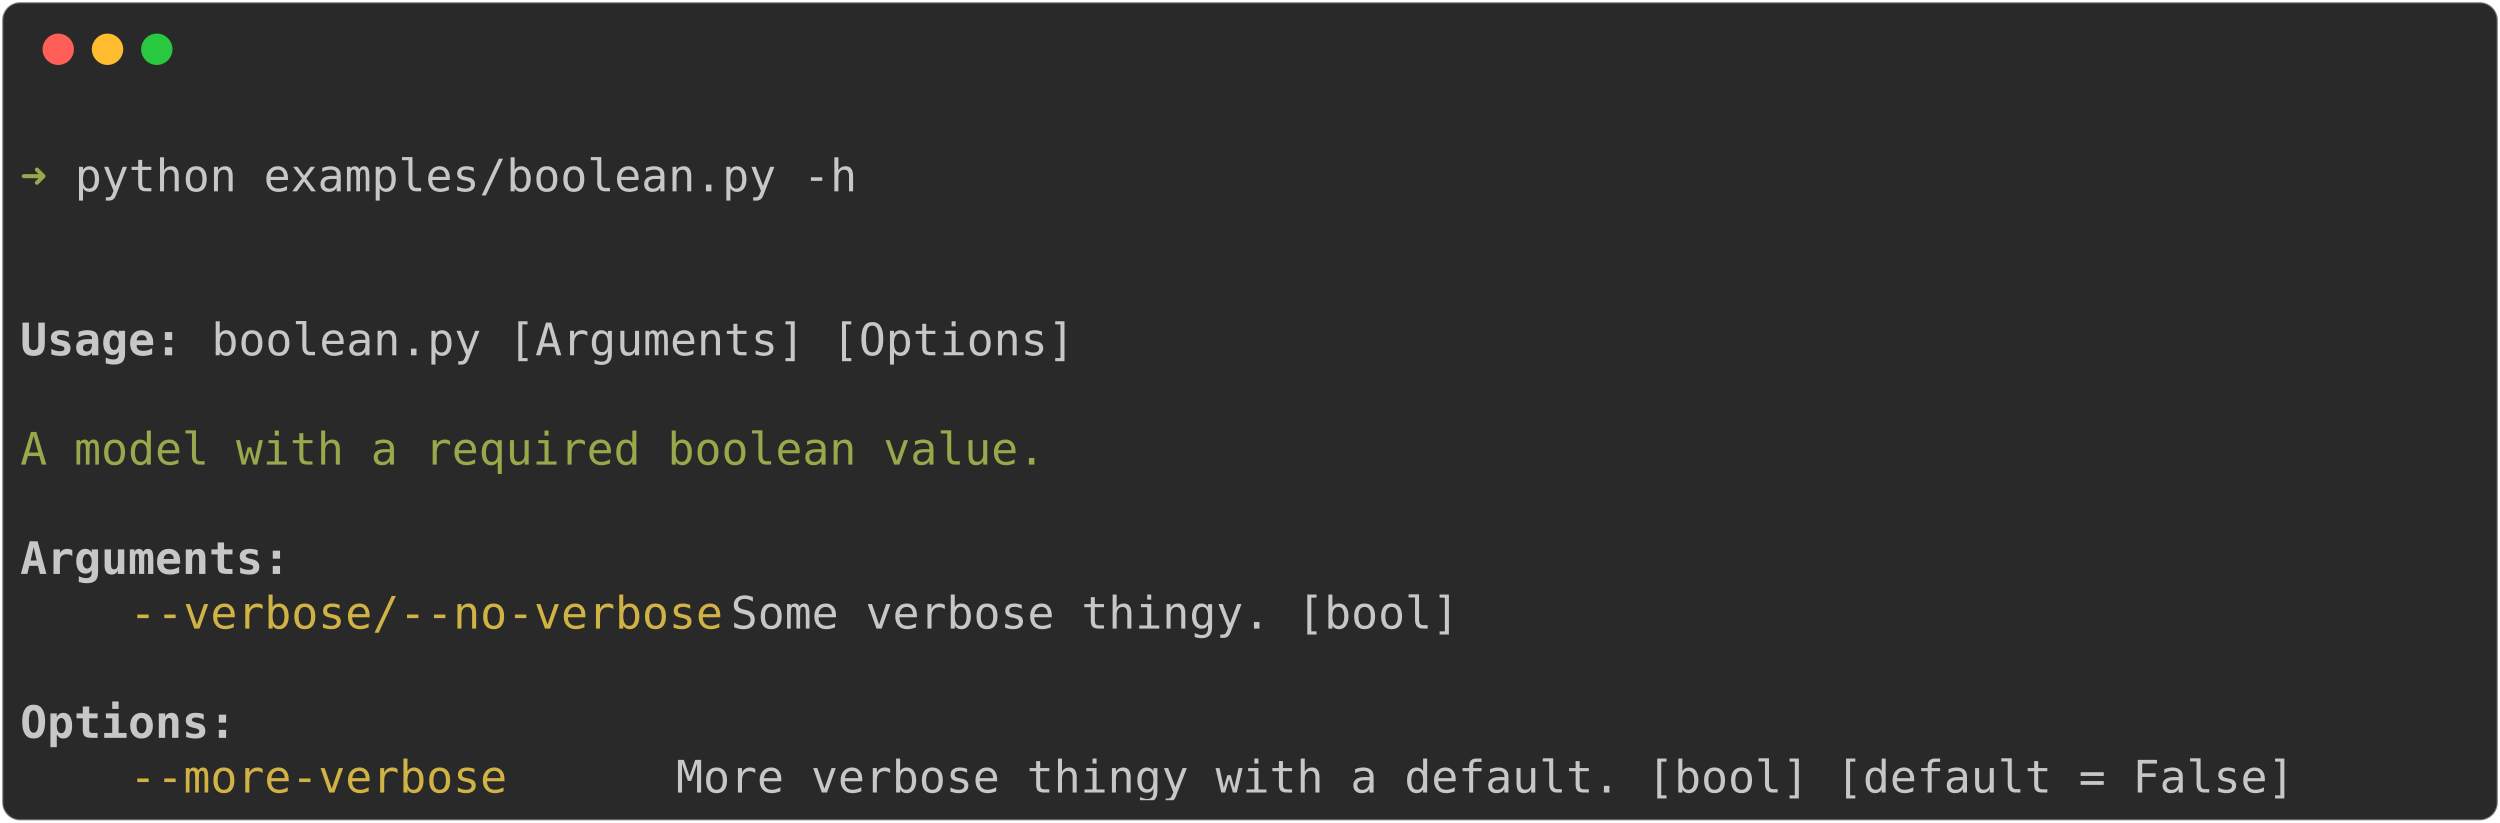
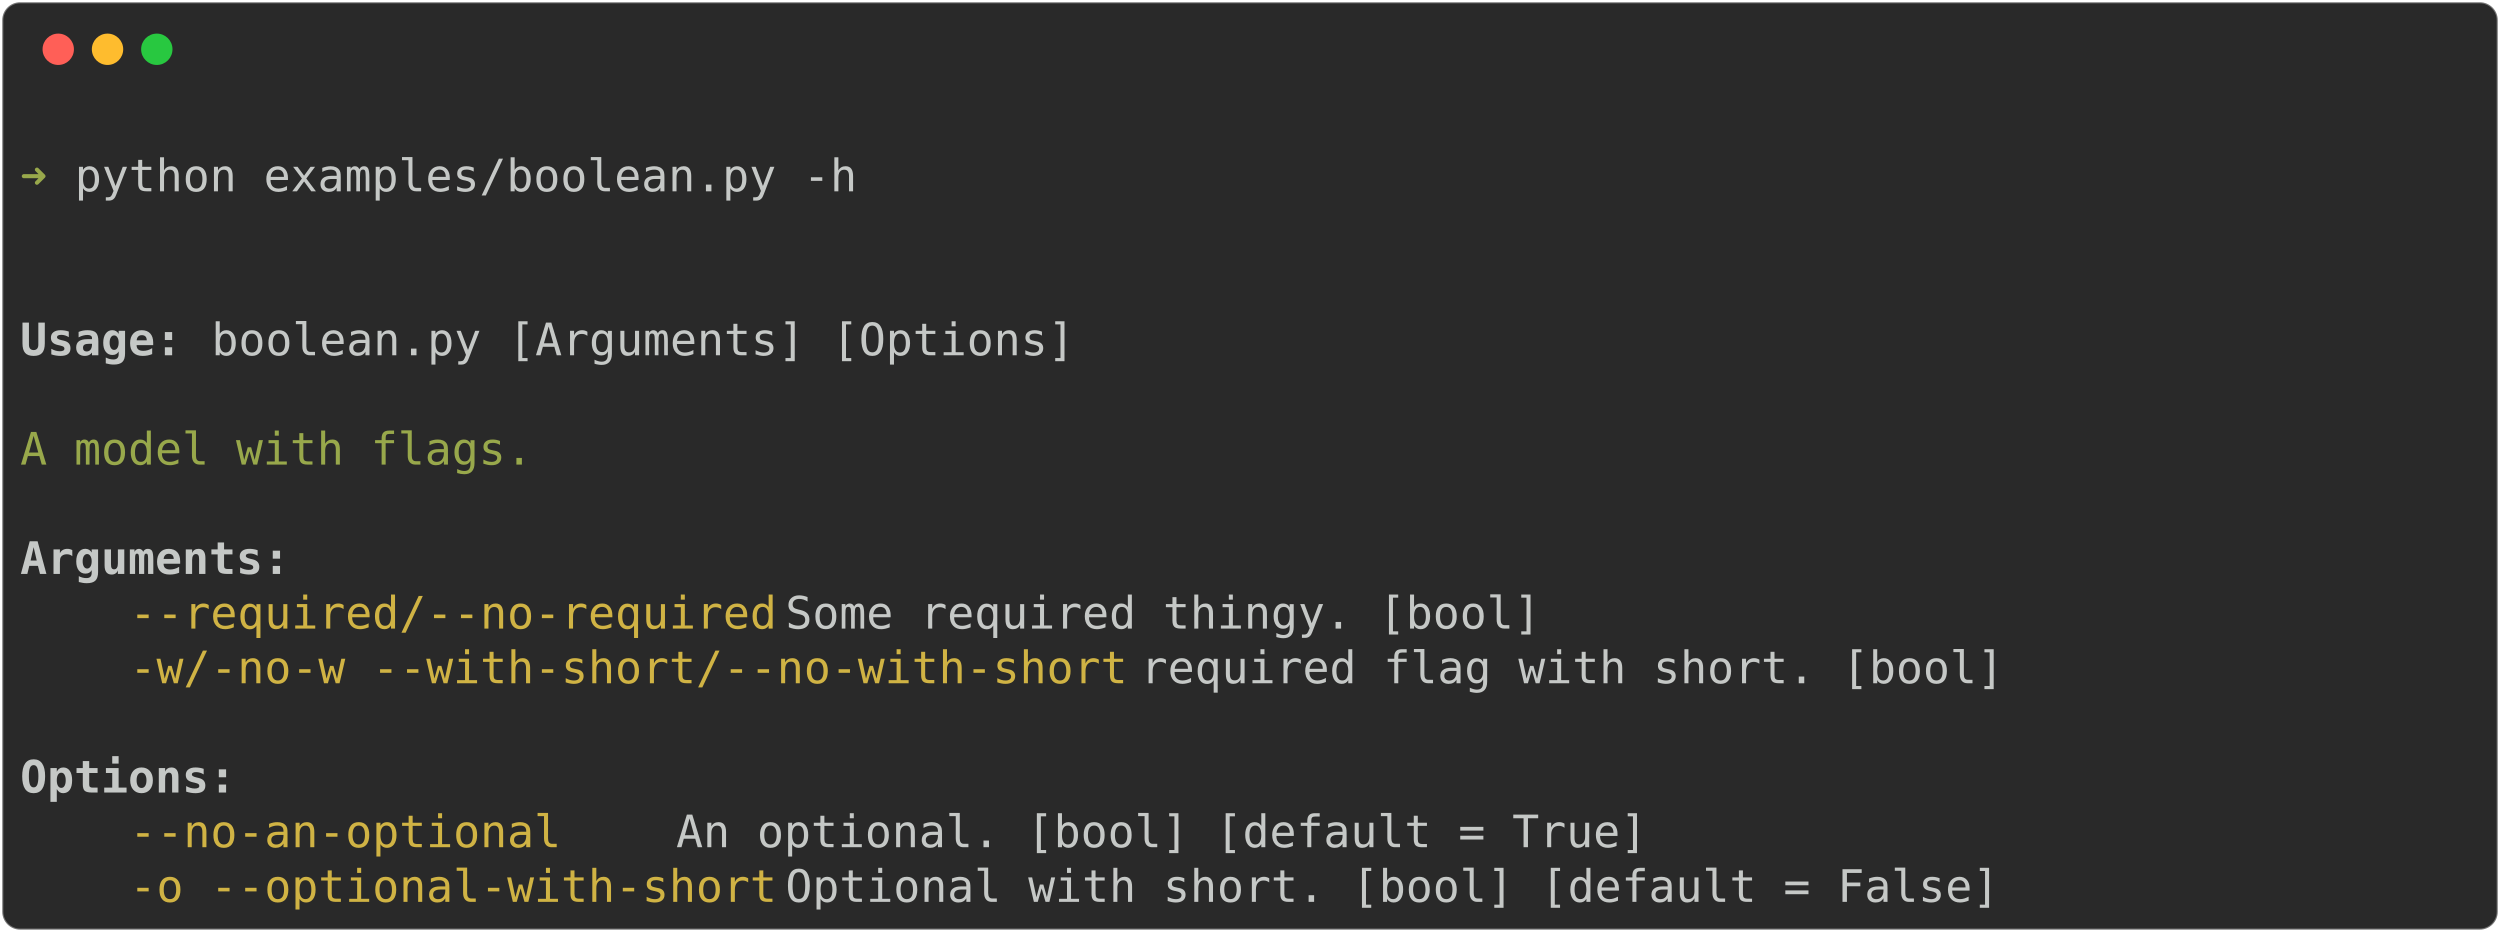
- <svg xmlns="http://www.w3.org/2000/svg" class="rich-terminal" viewBox="0 0 1116 367.2">
+ <svg xmlns="http://www.w3.org/2000/svg" class="rich-terminal" viewBox="0 0 1116 416.0">
  <style>

    @font-face {
        font-family: "Fira Code";
        src: local("FiraCode-Regular"),
                url("https://cdnjs.cloudflare.com/ajax/libs/firacode/6.2.0/woff2/FiraCode-Regular.woff2") format("woff2"),
                url("https://cdnjs.cloudflare.com/ajax/libs/firacode/6.2.0/woff/FiraCode-Regular.woff") format("woff");
        font-style: normal;
        font-weight: 400;
    }
    @font-face {
        font-family: "Fira Code";
        src: local("FiraCode-Bold"),
                url("https://cdnjs.cloudflare.com/ajax/libs/firacode/6.2.0/woff2/FiraCode-Bold.woff2") format("woff2"),
                url("https://cdnjs.cloudflare.com/ajax/libs/firacode/6.2.0/woff/FiraCode-Bold.woff") format("woff");
        font-style: bold;
        font-weight: 700;
    }

    .abcdefg-matrix {
        font-family: Fira Code, monospace;
        font-size: 20px;
        line-height: 24.4px;
        font-variant-east-asian: full-width;
    }

    .abcdefg-title {
        font-size: 18px;
        font-weight: bold;
        font-family: arial;
    }

    .abcdefg-r1 { fill: #c5c8c6 }
.abcdefg-r2 { fill: #98a84b }
.abcdefg-r3 { fill: #c5c8c6;font-weight: bold }
.abcdefg-r4 { fill: #d0b344 }
    </style>
  <defs>
    <clipPath id="abcdefg-clip-terminal">
-       <rect x="0" y="0" width="1097.0" height="316.2" />
+       <rect x="0" y="0" width="1097.0" height="365.0" />
    </clipPath>
    <clipPath id="abcdefg-line-0">
      <rect x="0" y="1.5" width="1098" height="24.65" />
    </clipPath>
    <clipPath id="abcdefg-line-1">
      <rect x="0" y="25.9" width="1098" height="24.65" />
    </clipPath>
    <clipPath id="abcdefg-line-2">
      <rect x="0" y="50.3" width="1098" height="24.65" />
    </clipPath>
    <clipPath id="abcdefg-line-3">
      <rect x="0" y="74.7" width="1098" height="24.65" />
    </clipPath>
    <clipPath id="abcdefg-line-4">
      <rect x="0" y="99.1" width="1098" height="24.65" />
    </clipPath>
    <clipPath id="abcdefg-line-5">
      <rect x="0" y="123.5" width="1098" height="24.65" />
    </clipPath>
    <clipPath id="abcdefg-line-6">
      <rect x="0" y="147.9" width="1098" height="24.65" />
    </clipPath>
    <clipPath id="abcdefg-line-7">
      <rect x="0" y="172.3" width="1098" height="24.65" />
    </clipPath>
    <clipPath id="abcdefg-line-8">
      <rect x="0" y="196.7" width="1098" height="24.65" />
    </clipPath>
    <clipPath id="abcdefg-line-9">
      <rect x="0" y="221.1" width="1098" height="24.65" />
    </clipPath>
    <clipPath id="abcdefg-line-10">
      <rect x="0" y="245.5" width="1098" height="24.65" />
    </clipPath>
    <clipPath id="abcdefg-line-11">
      <rect x="0" y="269.9" width="1098" height="24.65" />
    </clipPath>
+     <clipPath id="abcdefg-line-12">
+       <rect x="0" y="294.3" width="1098" height="24.65" />
+     </clipPath>
+     <clipPath id="abcdefg-line-13">
+       <rect x="0" y="318.7" width="1098" height="24.65" />
+     </clipPath>
  </defs>
-   <rect fill="#292929" stroke="rgba(255,255,255,0.35)" stroke-width="1" x="1" y="1" width="1114" height="365.2" rx="8" />
+   <rect fill="#292929" stroke="rgba(255,255,255,0.35)" stroke-width="1" x="1" y="1" width="1114" height="414" rx="8" />
  <g transform="translate(26,22)">
    <circle cx="0" cy="0" r="7" fill="#ff5f57" />
    <circle cx="22" cy="0" r="7" fill="#febc2e" />
    <circle cx="44" cy="0" r="7" fill="#28c840" />
  </g>
  <g transform="translate(9, 41)" clip-path="url(#abcdefg-clip-terminal)">
    <g class="abcdefg-matrix">
      <text class="abcdefg-r1" x="1098" y="20" textLength="12.2" clip-path="url(#abcdefg-line-0)">
</text>
      <text class="abcdefg-r2" x="0" y="44.4" textLength="24.4" clip-path="url(#abcdefg-line-1)">➜ </text>
      <text class="abcdefg-r1" x="24.4" y="44.4" textLength="353.8" clip-path="url(#abcdefg-line-1)">python examples/boolean.py -h</text>
      <text class="abcdefg-r1" x="1098" y="44.4" textLength="12.2" clip-path="url(#abcdefg-line-1)">
</text>
      <text class="abcdefg-r1" x="1098" y="68.8" textLength="12.2" clip-path="url(#abcdefg-line-2)">
</text>
      <text class="abcdefg-r1" x="1098" y="93.2" textLength="12.2" clip-path="url(#abcdefg-line-3)">
</text>
      <text class="abcdefg-r3" x="0" y="117.6" textLength="85.4" clip-path="url(#abcdefg-line-4)">Usage: </text>
      <text class="abcdefg-r1" x="85.4" y="117.6" textLength="390.4" clip-path="url(#abcdefg-line-4)">boolean.py [Arguments] [Options]</text>
      <text class="abcdefg-r1" x="1098" y="117.6" textLength="12.2" clip-path="url(#abcdefg-line-4)">
</text>
      <text class="abcdefg-r1" x="1098" y="142" textLength="12.2" clip-path="url(#abcdefg-line-5)">
</text>
-       <text class="abcdefg-r2" x="0" y="166.4" textLength="463.6" clip-path="url(#abcdefg-line-6)">A model with a required boolean value.</text>
+       <text class="abcdefg-r2" x="0" y="166.4" textLength="231.8" clip-path="url(#abcdefg-line-6)">A model with flags.</text>
      <text class="abcdefg-r1" x="1098" y="166.4" textLength="12.2" clip-path="url(#abcdefg-line-6)">
</text>
      <text class="abcdefg-r1" x="1098" y="190.8" textLength="12.2" clip-path="url(#abcdefg-line-7)">
</text>
      <text class="abcdefg-r3" x="0" y="215.2" textLength="122" clip-path="url(#abcdefg-line-8)">Arguments:</text>
      <text class="abcdefg-r1" x="1098" y="215.2" textLength="12.2" clip-path="url(#abcdefg-line-8)">
</text>
-       <text class="abcdefg-r4" x="48.8" y="239.6" textLength="268.4" clip-path="url(#abcdefg-line-9)">--verbose/--no-verbose</text>
-       <text class="abcdefg-r1" x="317.2" y="239.6" textLength="341.6" clip-path="url(#abcdefg-line-9)"> Some verbose thingy. [bool]</text>
+       <text class="abcdefg-r4" x="48.8" y="239.6" textLength="292.8" clip-path="url(#abcdefg-line-9)">--required/--no-required</text>
+       <text class="abcdefg-r1" x="341.6" y="239.6" textLength="353.8" clip-path="url(#abcdefg-line-9)"> Some required thingy. [bool]</text>
      <text class="abcdefg-r1" x="1098" y="239.6" textLength="12.2" clip-path="url(#abcdefg-line-9)">
</text>
+       <text class="abcdefg-r4" x="48.8" y="264" textLength="451.4" clip-path="url(#abcdefg-line-10)">-w/-no-w --with-short/--no-with-short</text>
+       <text class="abcdefg-r1" x="500.2" y="264" textLength="402.6" clip-path="url(#abcdefg-line-10)"> required flag with short. [bool]</text>
      <text class="abcdefg-r1" x="1098" y="264" textLength="12.2" clip-path="url(#abcdefg-line-10)">
</text>
-       <text class="abcdefg-r3" x="0" y="288.4" textLength="97.6" clip-path="url(#abcdefg-line-11)">Options:</text>
      <text class="abcdefg-r1" x="1098" y="288.4" textLength="12.2" clip-path="url(#abcdefg-line-11)">
</text>
-       <text class="abcdefg-r4" x="48.8" y="312.8" textLength="244" clip-path="url(#abcdefg-line-12)">--more-verbose      </text>
-       <text class="abcdefg-r1" x="292.8" y="312.8" textLength="744.2" clip-path="url(#abcdefg-line-12)"> More verbose thingy with a default. [bool] [default = False]</text>
+       <text class="abcdefg-r3" x="0" y="312.8" textLength="97.6" clip-path="url(#abcdefg-line-12)">Options:</text>
      <text class="abcdefg-r1" x="1098" y="312.8" textLength="12.2" clip-path="url(#abcdefg-line-12)">
+ </text>
+       <text class="abcdefg-r4" x="48.8" y="337.2" textLength="244" clip-path="url(#abcdefg-line-13)">--no-an-optional    </text>
+       <text class="abcdefg-r1" x="292.8" y="337.2" textLength="451.4" clip-path="url(#abcdefg-line-13)"> An optional. [bool] [default = True]</text>
+       <text class="abcdefg-r1" x="1098" y="337.2" textLength="12.2" clip-path="url(#abcdefg-line-13)">
+ </text>
+       <text class="abcdefg-r4" x="48.8" y="361.6" textLength="292.8" clip-path="url(#abcdefg-line-14)">-o --optional-with-short</text>
+       <text class="abcdefg-r1" x="341.6" y="361.6" textLength="561.2" clip-path="url(#abcdefg-line-14)"> Optional with short. [bool] [default = False]</text>
+       <text class="abcdefg-r1" x="1098" y="361.6" textLength="12.2" clip-path="url(#abcdefg-line-14)">
</text>
    </g>
  </g>
</svg>
